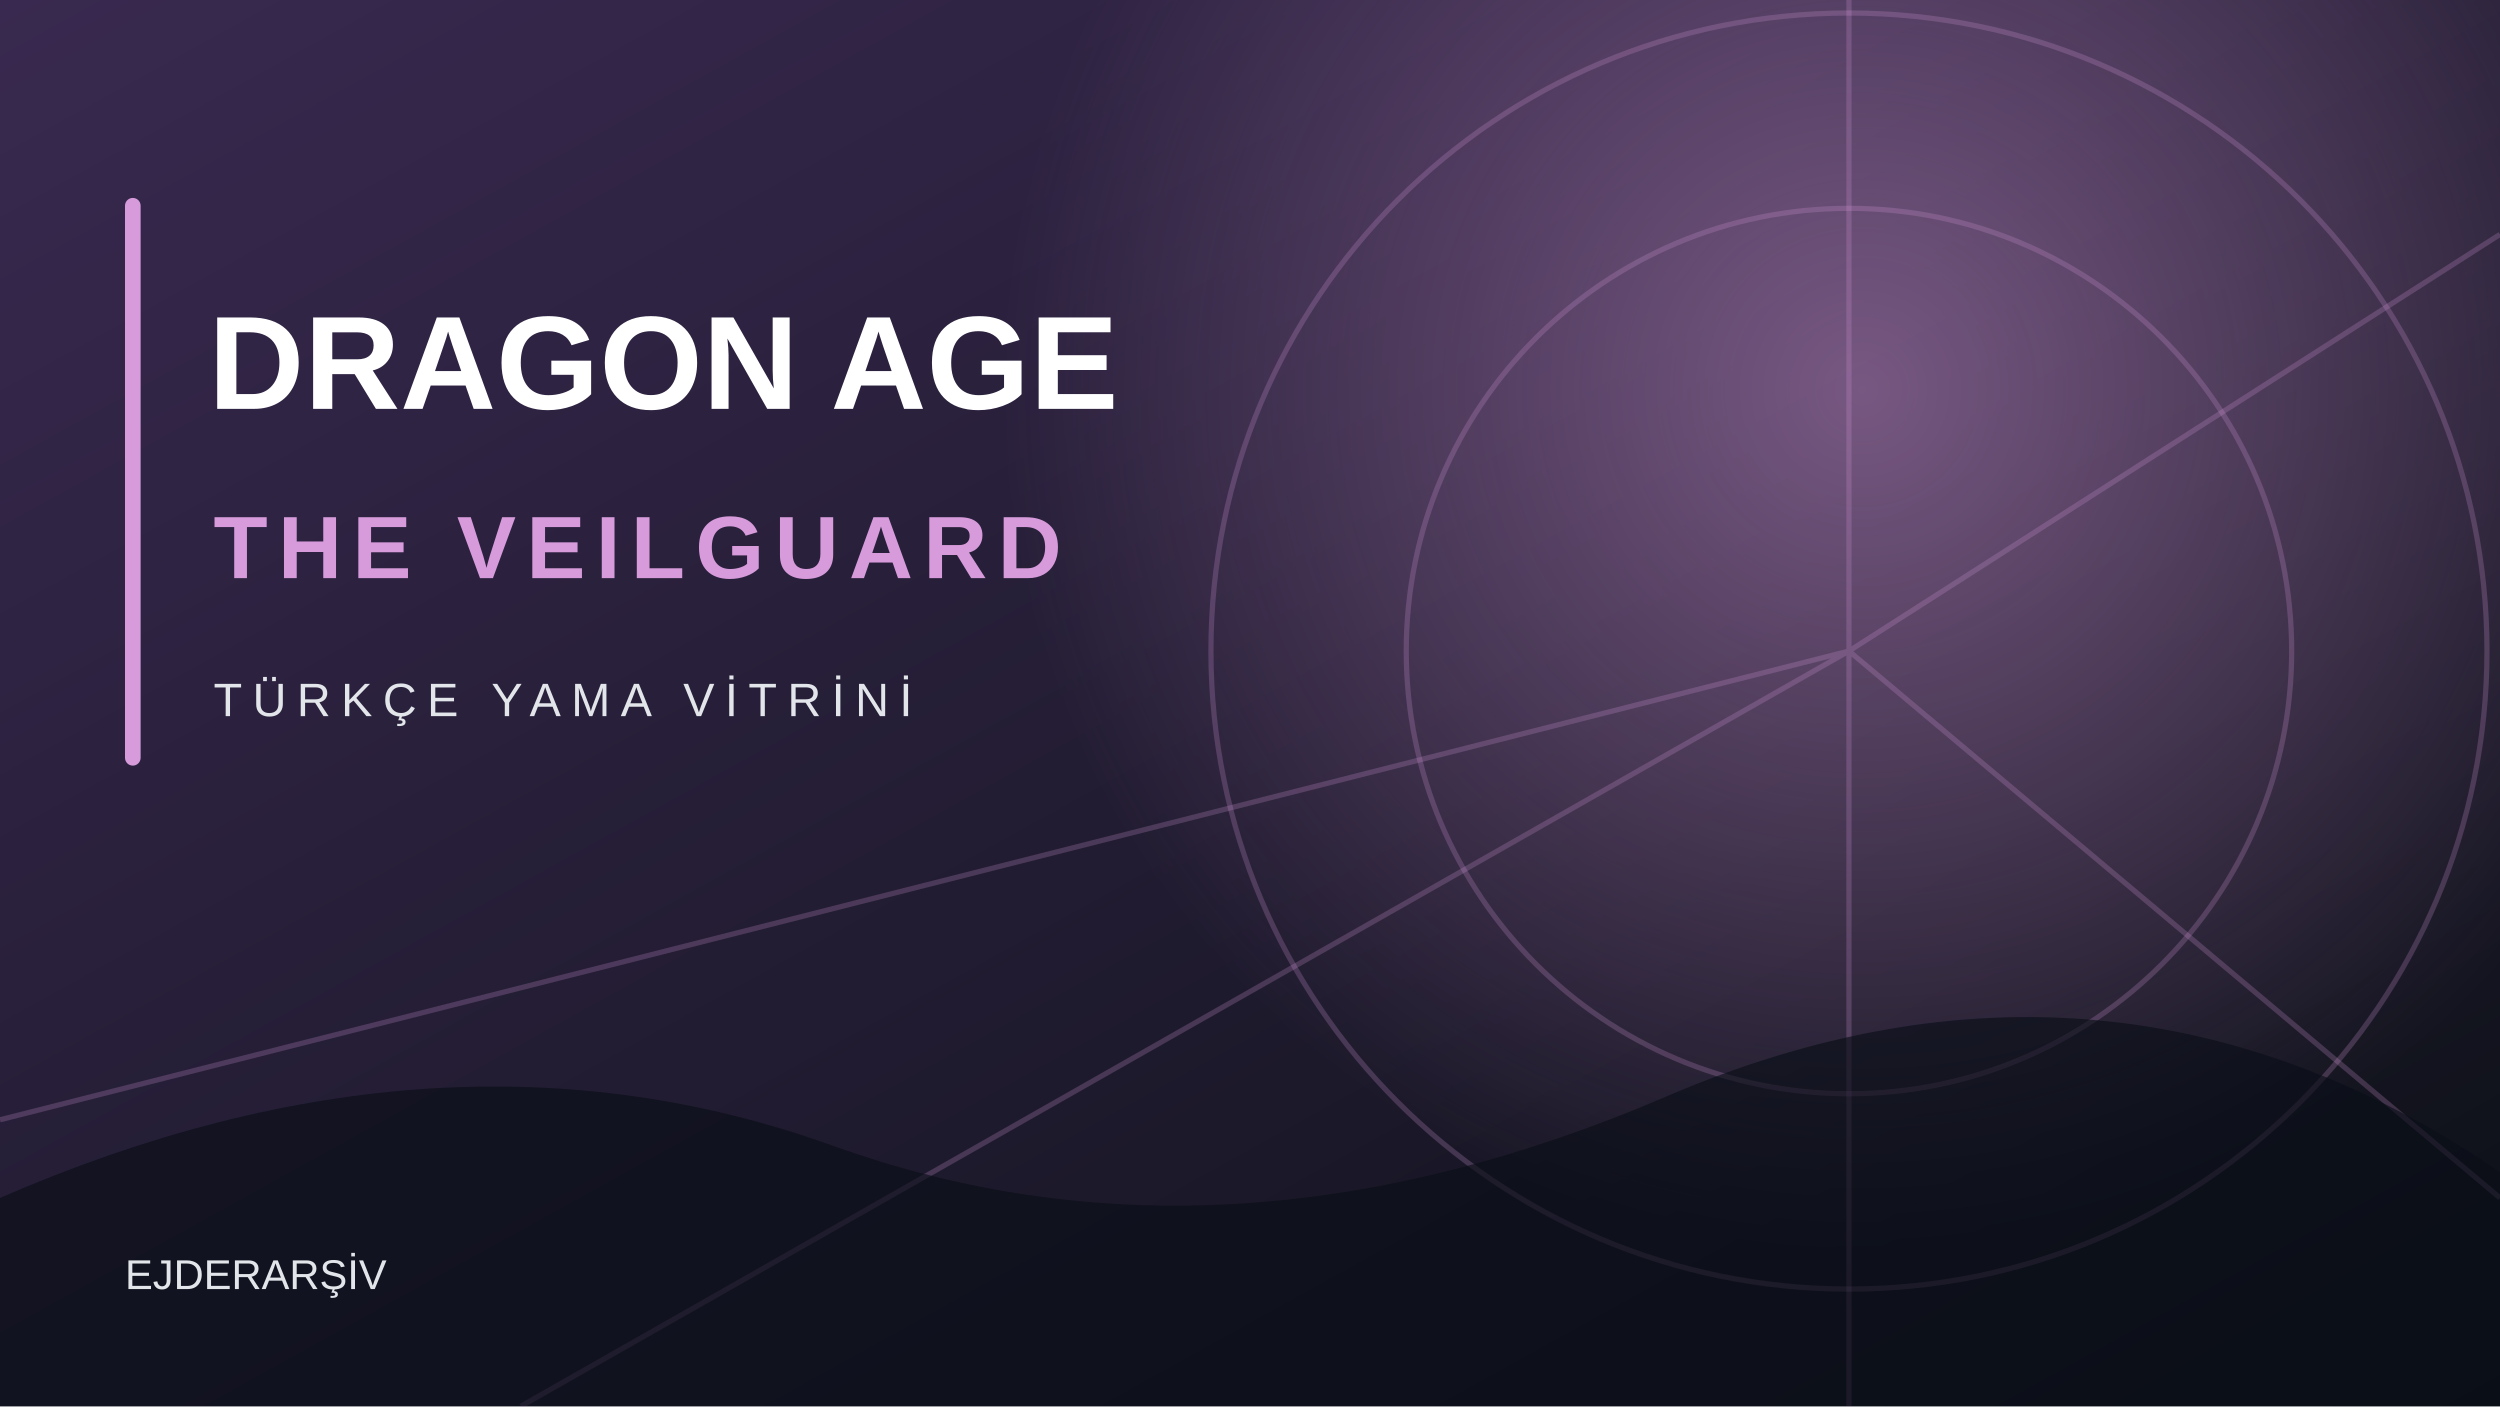
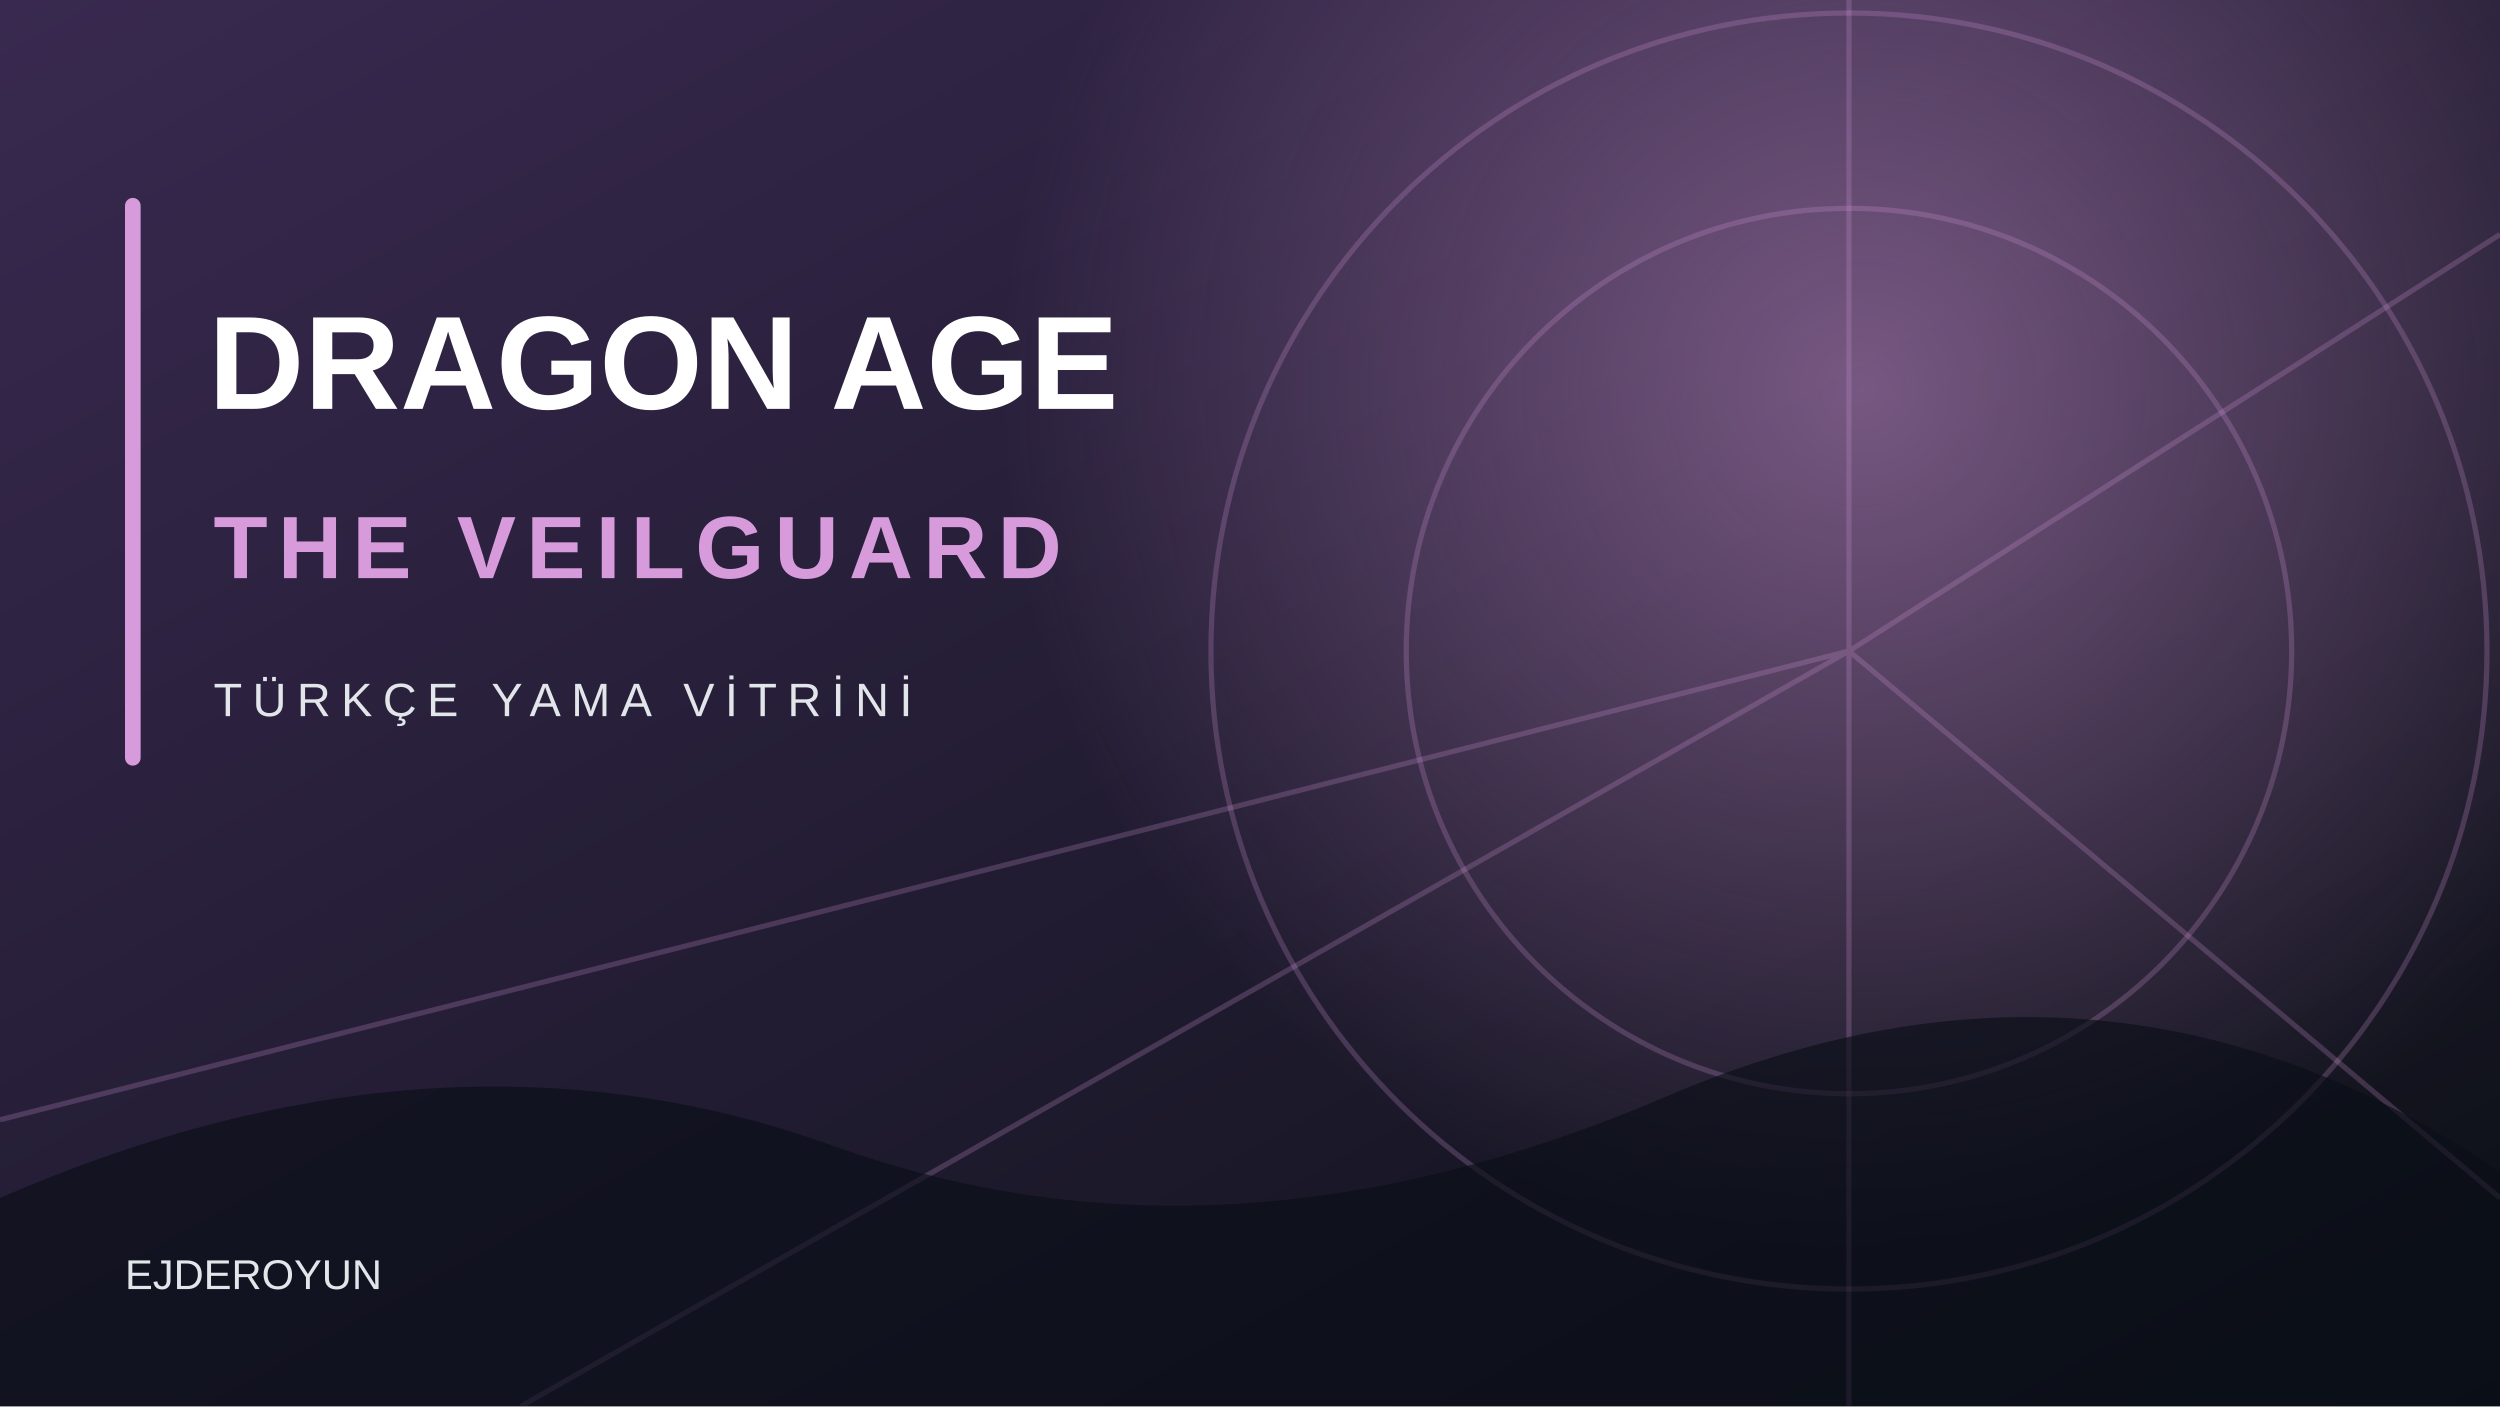
<svg xmlns="http://www.w3.org/2000/svg" viewBox="0 0 960 540" role="img" aria-label="Dragon Age: The Veilguard temalı vitrin çizimi">
  <defs>
    <linearGradient id="b" x2="1" y2="1">
      <stop stop-color="#392950" />
      <stop offset="1" stop-color="#0c1016" />
    </linearGradient>
    <radialGradient id="l">
      <stop stop-color="#d79bdb" stop-opacity=".47" />
      <stop offset="1" stop-color="#d79bdb" stop-opacity="0" />
    </radialGradient>
  </defs>
  <rect width="960" height="540" fill="url(#b)" />
  <circle cx="715" cy="150" r="330" fill="url(#l)" />
  <g fill="none" stroke="#d79bdb" stroke-opacity=".23" stroke-width="2">
    <circle cx="710" cy="250" r="170" />
    <circle cx="710" cy="250" r="245" />
    <path d="M0 430 710 250 960 90M200 540 710 250 960 460M710 0v540" />
  </g>
  <path d="M0 460Q170 386 320 440T640 421T960 450V540H0Z" fill="#090e17" opacity=".65" />
  <rect x="48" y="76" width="6" height="218" rx="3" fill="#d79bdb" />
  <text x="80" y="157" fill="white" font-family="Arial,sans-serif" font-size="51" font-weight="900">DRAGON AGE</text>
  <text x="82" y="222" fill="#d79bdb" font-family="Arial,sans-serif" font-size="34" font-weight="800" letter-spacing="4">THE VEILGUARD</text>
  <text x="82" y="275" fill="#e2e5e9" font-family="Arial,sans-serif" font-size="18" letter-spacing="4">TÜRKÇE YAMA VİTRİNİ</text>
-   <text x="48" y="495" fill="#e2e5e9" font-family="Arial,sans-serif" font-size="16">EJDERARŞİV</text>
+   <text x="48" y="495" fill="#e2e5e9" font-family="Arial,sans-serif" font-size="16">EJDEROYUN</text>
</svg>
